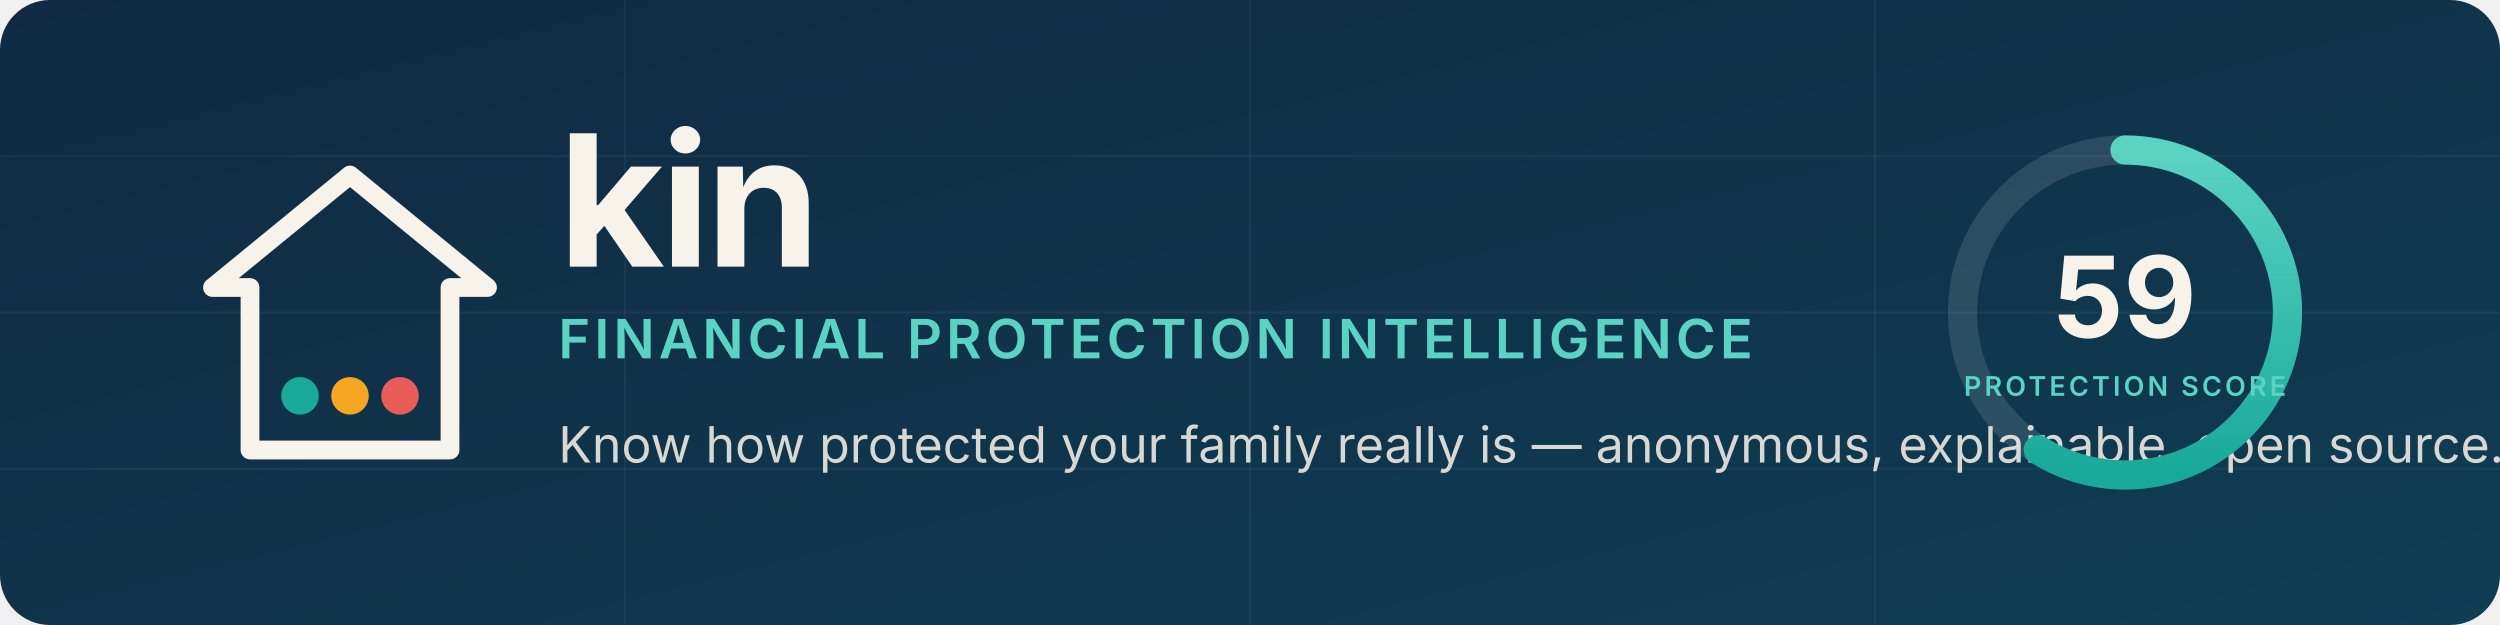
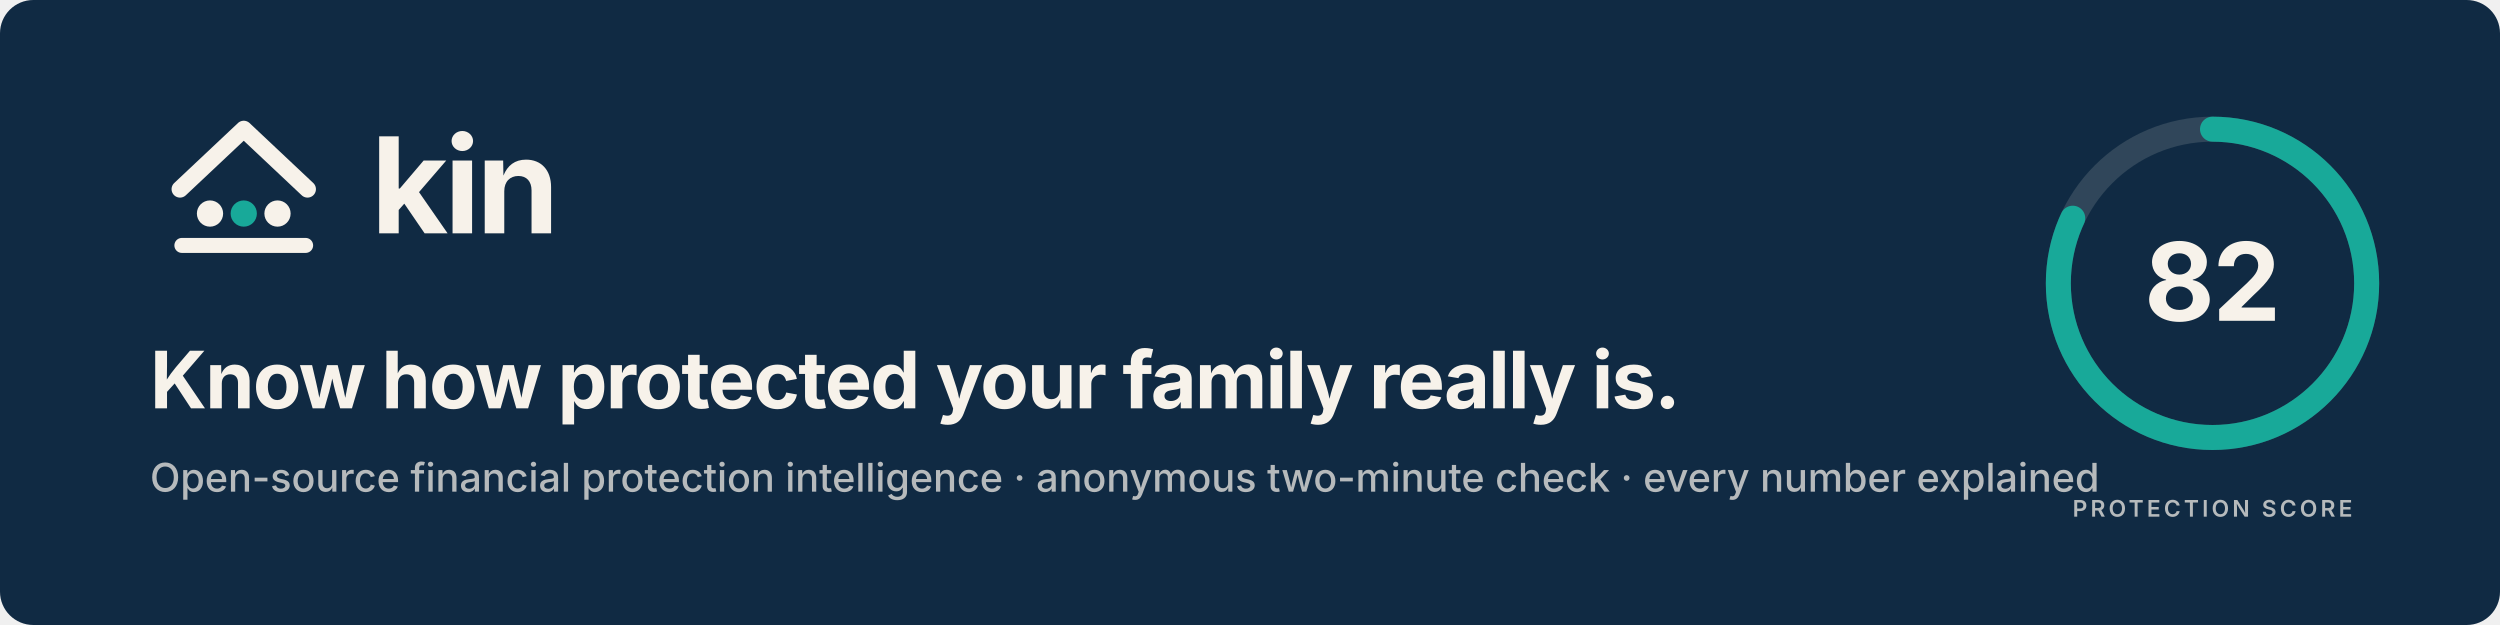
<svg xmlns="http://www.w3.org/2000/svg" width="1200" height="300" viewBox="0 0 1200 300" role="img" aria-labelledby="t d">
-   <defs>
-     <linearGradient id="bg" x1="0" y1="0" x2="1" y2="1">
-       <stop offset="0" stop-color="#102A43" />
-       <stop offset="1" stop-color="#0F3D52" />
-     </linearGradient>
-     <linearGradient id="ring" x1="0" y1="0" x2="1" y2="0">
-       <stop offset="0" stop-color="#18A999" />
-       <stop offset="1" stop-color="#5BD3C3" />
-     </linearGradient>
-   </defs>
-   <rect width="1200" height="300" rx="24" fill="url(#bg)" />
-   <g stroke="#FFFFFF" stroke-opacity="0.045">
-     <path d="M0 75H1200M0 150H1200M0 225H1200" />
-     <path d="M300 0V300M600 0V300M900 0V300" />
+   <rect width="1200" height="300" rx="16" fill="#102A43" />
+   <g transform="translate(72 44) scale(0.9)" fill="none">
+     <path d="M16 52 L50 20 L84 52" stroke="#F7F2EA" stroke-width="9" stroke-linecap="round" stroke-linejoin="round" />
+     <circle cx="32" cy="65" r="7" fill="#F7F2EA" />
+     <circle cx="50" cy="65" r="7" fill="#18A999" />
+     <circle cx="68" cy="65" r="7" fill="#F7F2EA" />
+     <path d="M17 82 L83 82" stroke="#F7F2EA" stroke-width="8" stroke-linecap="round" />
  </g>
-   <g transform="translate(96 78)">
-     <path d="M72 6 6 60h18v78h96V60h18Z" fill="none" stroke="#F7F2EA" stroke-width="9" stroke-linejoin="round" />
-     <circle cx="48" cy="112" r="9" fill="#18A999" />
-     <circle cx="72" cy="112" r="9" fill="#F5A623" />
-     <circle cx="96" cy="112" r="9" fill="#E85D5A" />
-   </g>
-   <text x="268" y="128" font-family="Manrope, Inter, 'Segoe UI', system-ui, sans-serif" font-size="88" font-weight="700" fill="#F7F2EA" letter-spacing="-2">kin</text>
-   <text x="268" y="172" font-family="Manrope, Inter, 'Segoe UI', system-ui, sans-serif" font-size="26" font-weight="600" fill="#5BD3C3" letter-spacing="2">FINANCIAL PROTECTION INTELLIGENCE</text>
-   <text x="268" y="222" font-family="Manrope, Inter, 'Segoe UI', system-ui, sans-serif" font-size="24" fill="#F7F2EA" fill-opacity="0.86">Know how protected your family really is — anonymous, explainable, open source.</text>
-   <g transform="translate(1020 150)">
-     <circle r="78" fill="none" stroke="#FFFFFF" stroke-opacity="0.12" stroke-width="14" />
-     <circle r="78" fill="none" stroke="url(#ring)" stroke-width="14" stroke-linecap="round" stroke-dasharray="289 490" transform="rotate(-90)" />
-     <text y="12" text-anchor="middle" font-family="Manrope, Inter, system-ui, sans-serif" font-size="54" font-weight="700" fill="#F7F2EA">59</text>
-     <text y="40" text-anchor="middle" font-family="Manrope, Inter, system-ui, sans-serif" font-size="13" font-weight="600" fill="#5BD3C3" letter-spacing="1.5">PROTECTION SCORE</text>
+   <text x="178" y="112" font-family="Manrope, Inter, system-ui, sans-serif" font-size="64" font-weight="700" fill="#F7F2EA" letter-spacing="-1.9">kin</text>
+   <text x="72" y="196" font-family="Manrope, Inter, system-ui, sans-serif" font-size="38" font-weight="700" fill="#F7F2EA" letter-spacing="-0.8">Know how protected your family really is.</text>
+   <text x="72" y="236" font-family="Manrope, Inter, system-ui, sans-serif" font-size="19" font-weight="500" fill="#F7F2EA" fill-opacity="0.72">Open-source financial protection intelligence · anonymous two-minute check · every number explained</text>
+   <g transform="translate(1062 136)">
+     <circle r="74" fill="none" stroke="#F7F2EA" stroke-opacity="0.14" stroke-width="12" />
+     <circle r="74" fill="none" stroke="#18A999" stroke-width="12" stroke-linecap="round" stroke-dasharray="381 465" transform="rotate(-90)" />
+     <text y="18" text-anchor="middle" font-family="Manrope, Inter, system-ui, sans-serif" font-size="52" font-weight="700" fill="#F7F2EA" letter-spacing="-1">82</text>
+     <text y="112" text-anchor="middle" font-family="Manrope, Inter, system-ui, sans-serif" font-size="11" font-weight="600" fill="#F7F2EA" fill-opacity="0.72" letter-spacing="1.5">PROTECTION SCORE</text>
  </g>
</svg>
